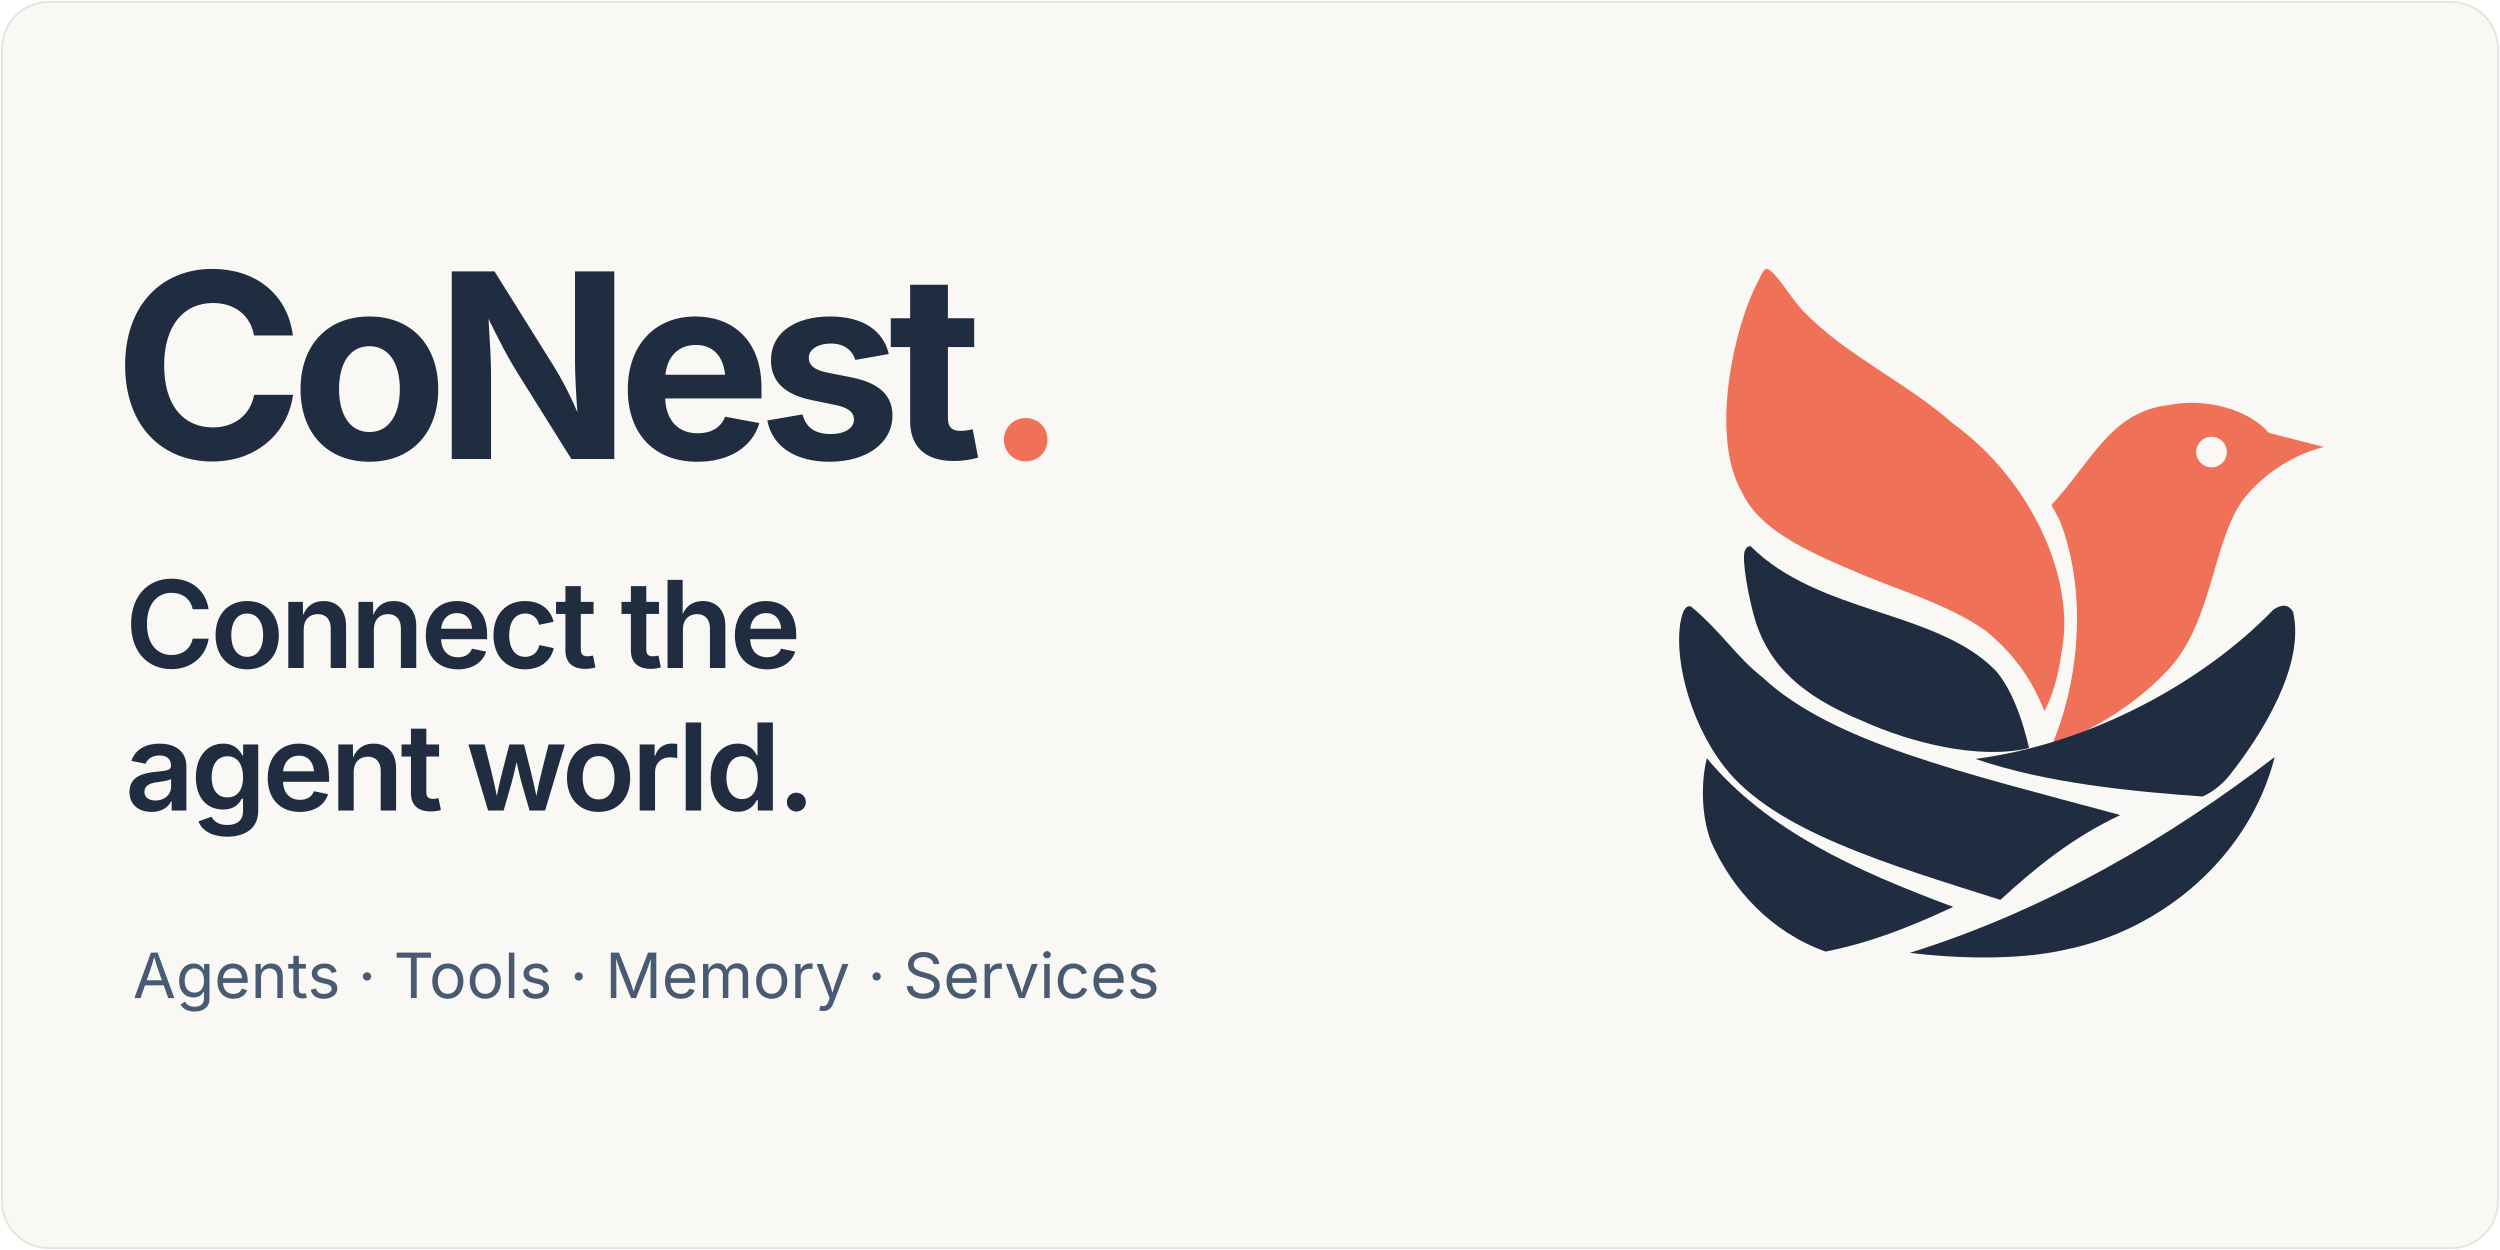
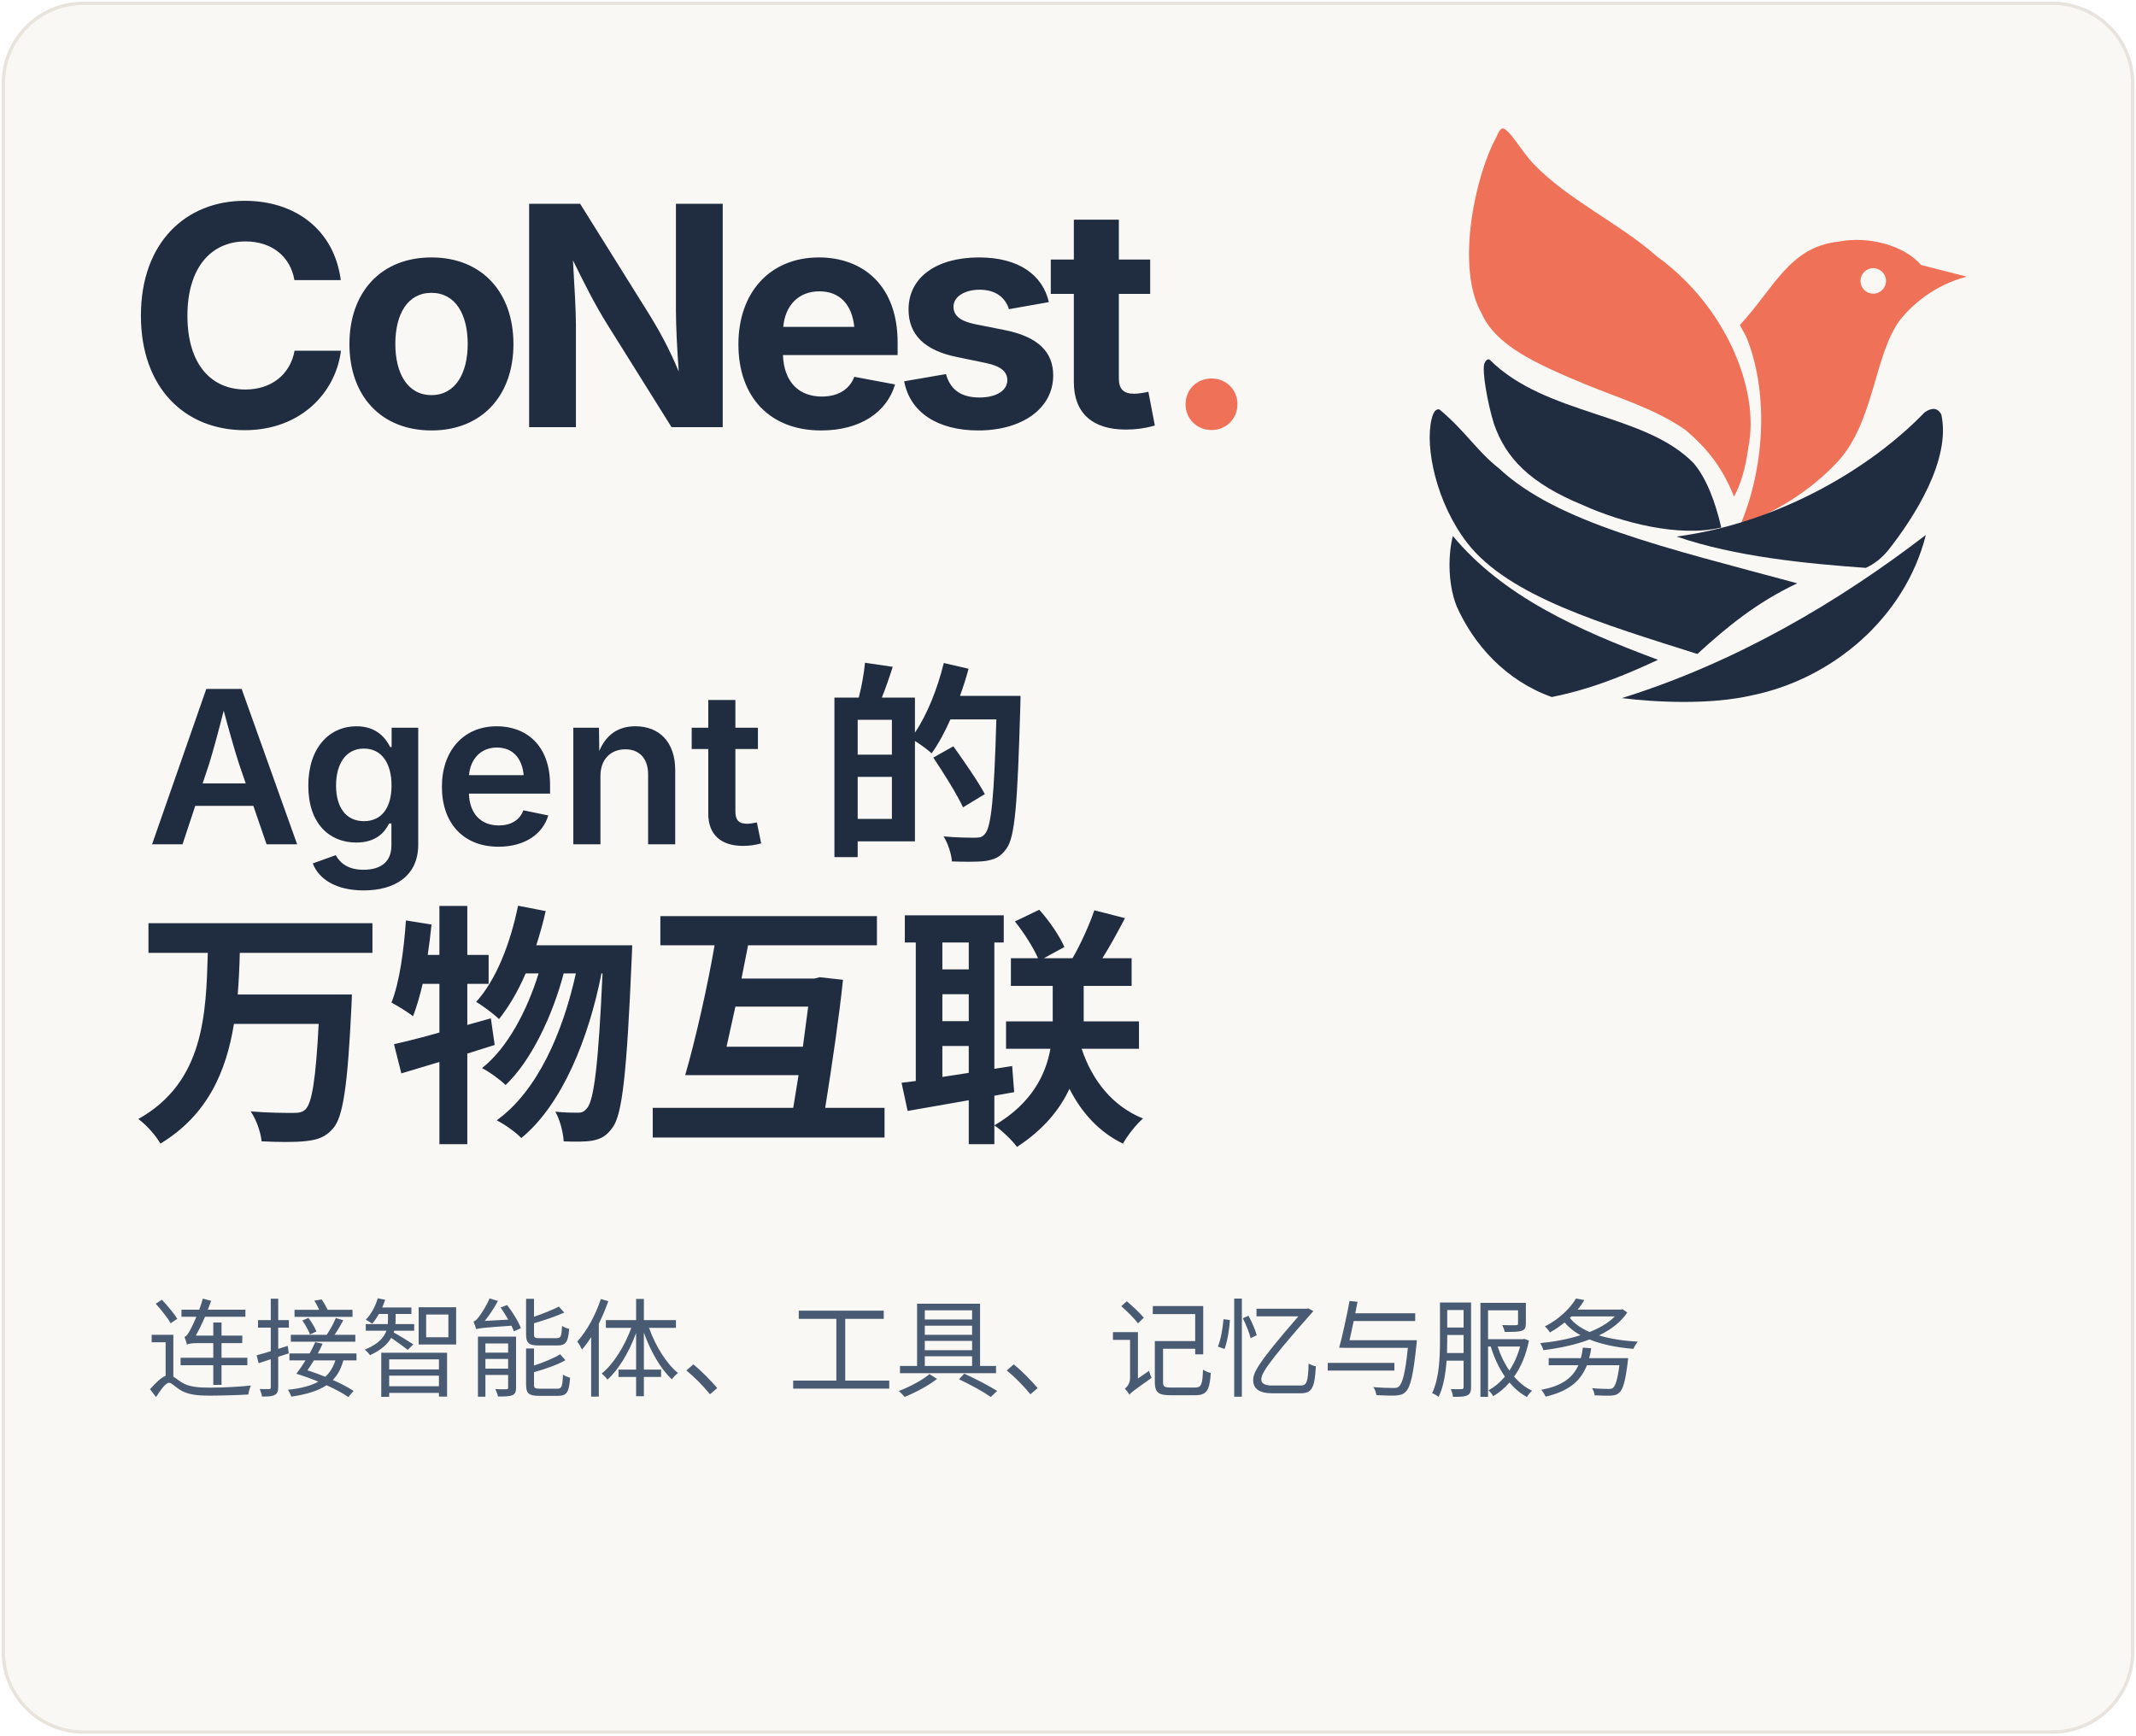
- <svg xmlns="http://www.w3.org/2000/svg" width="1280" height="640" viewBox="0 0 1280 640" role="img" aria-labelledby="title desc">
-   <rect x="1" y="1" width="1278" height="638" rx="24" fill="#FAF8F4" stroke="#E8E3DC" />
-   <g transform="translate(0 60)">
+ <svg xmlns="http://www.w3.org/2000/svg" width="640" height="520" viewBox="0 0 640 520" role="img" aria-labelledby="title desc">
+   <rect x="1" y="1" width="638" height="518" rx="24" fill="#FAF8F4" stroke="#E8E3DC" />
+   <g transform="translate(0 0)">
    <g font-family="Inter,Segoe UI,Arial,Noto Sans CJK SC,sans-serif" fill="#202C40">
-       <text x="58" y="175" font-size="132" font-weight="750" letter-spacing="-7">CoNest<tspan fill="#EF7157">.</tspan>
+       <text x="38" y="128" font-size="92" font-weight="750" letter-spacing="-5">CoNest<tspan fill="#EF7157">.</tspan>
      </text>
-       <text x="64" y="282" font-size="62" font-weight="600" letter-spacing="-2">Connect the</text>
-       <text x="64" y="355" font-size="62" font-weight="600" letter-spacing="-2">agent world.</text>
+       <text x="44" y="253" font-size="64" font-weight="600">Agent 的</text>
+       <text x="40" y="336" font-size="76" font-weight="600">万物互联</text>
      <g fill="#485B72">
-         <text x="68" y="451" font-size="32">Agents · Tools · Memory · Services</text>
+         <text x="44" y="416" font-size="32">连接智能体、工具、记忆与服务</text>
      </g>
    </g>
-     <g transform="translate(822 48) scale(.8)">
+     <g transform="translate(410 24) scale(.39)">
      <g transform="translate(0 -13.5) scale(0.4082935)">
        <path fill="#EF7157" d="M252 124C264 123 289 168 310 190C376 259 472 302 543 365C672 458 737 615 715 724C710 763 700 795 688 817C667 764 639 727 596 691C538 651 475 633 407 605C311 565 240 532 213 472C163 384 202 210 241 140Q247 125 252 124Z" />
        <path fill="#EF7157" fill-rule="evenodd" d="M699 494C764 424 792 347 885 337C941 326 1008 344 1040 381L1126 403C1064 419 1022 457 1000 485C952 550 952 674 885 749C832 807 763 848 700 870C748 756 752 616 711 516Z M974 411A24 24 0 1 0 926 411A24 24 0 1 0 974 411Z" />
        <path fill="#202C40" d="M228 559C334 665 520 659 612 754C636 782 653 827 664 875C585 894 477 866 404 833C304 792 258 744 236 679C224 640 214 582 218 567Q222 557 228 559Z" />
        <path fill="#202C40" d="M580 892C763 868 939 770 1047 658Q1068 644 1078 662C1097 747 1027 856 978 918Q960 940 936 951C825 943 690 930 580 892Z" />
        <path fill="#202C40" d="M134 653C183 694 204 731 246 764C355 866 559 913 807 980C731 1016 676 1061 619 1113C443 1057 264 1005 186 904C128 829 106 724 119 671Q124 650 134 653Z" />
        <path fill="#202C40" d="M159 891C253 1004 392 1067 545 1124C474 1157 415 1180 345 1194C258 1163 198 1095 166 1023C148 977 151 921 159 891Z" />
        <path fill="#202C40" d="M1049 889C1010 1044 874 1160 721 1191C643 1209 541 1204 477 1196C692 1129 885 1015 1049 889Z" />
      </g>
    </g>
  </g>
</svg>
